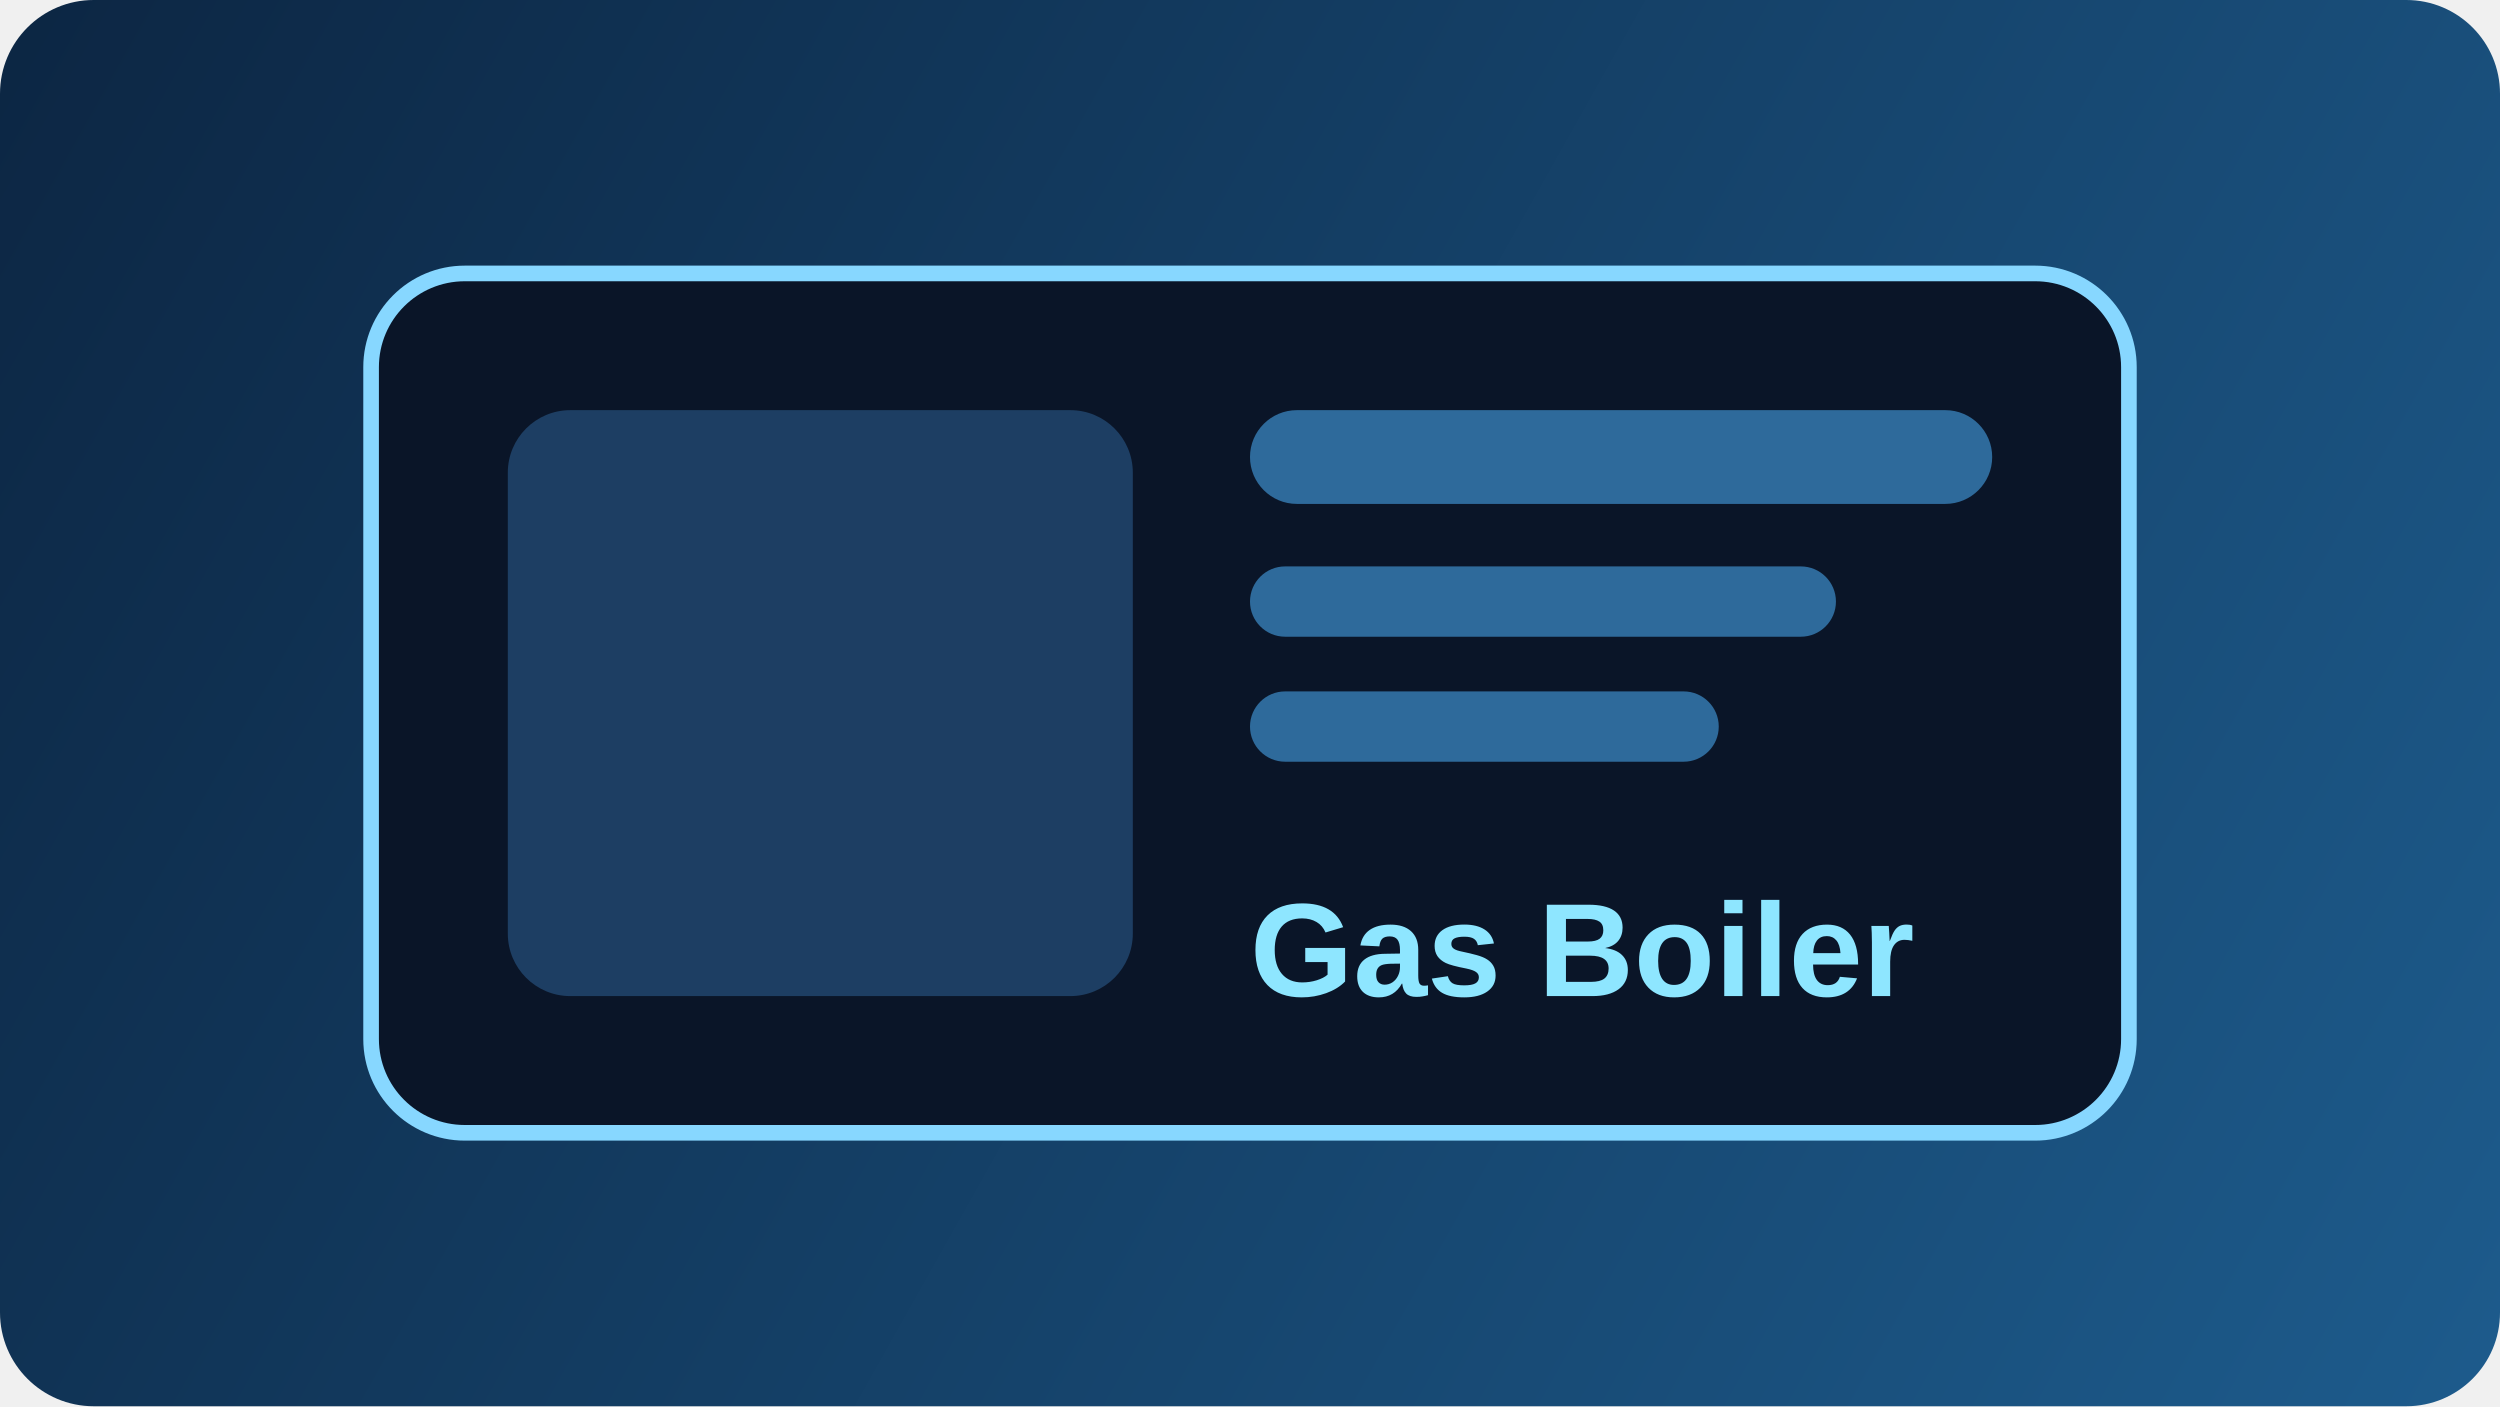
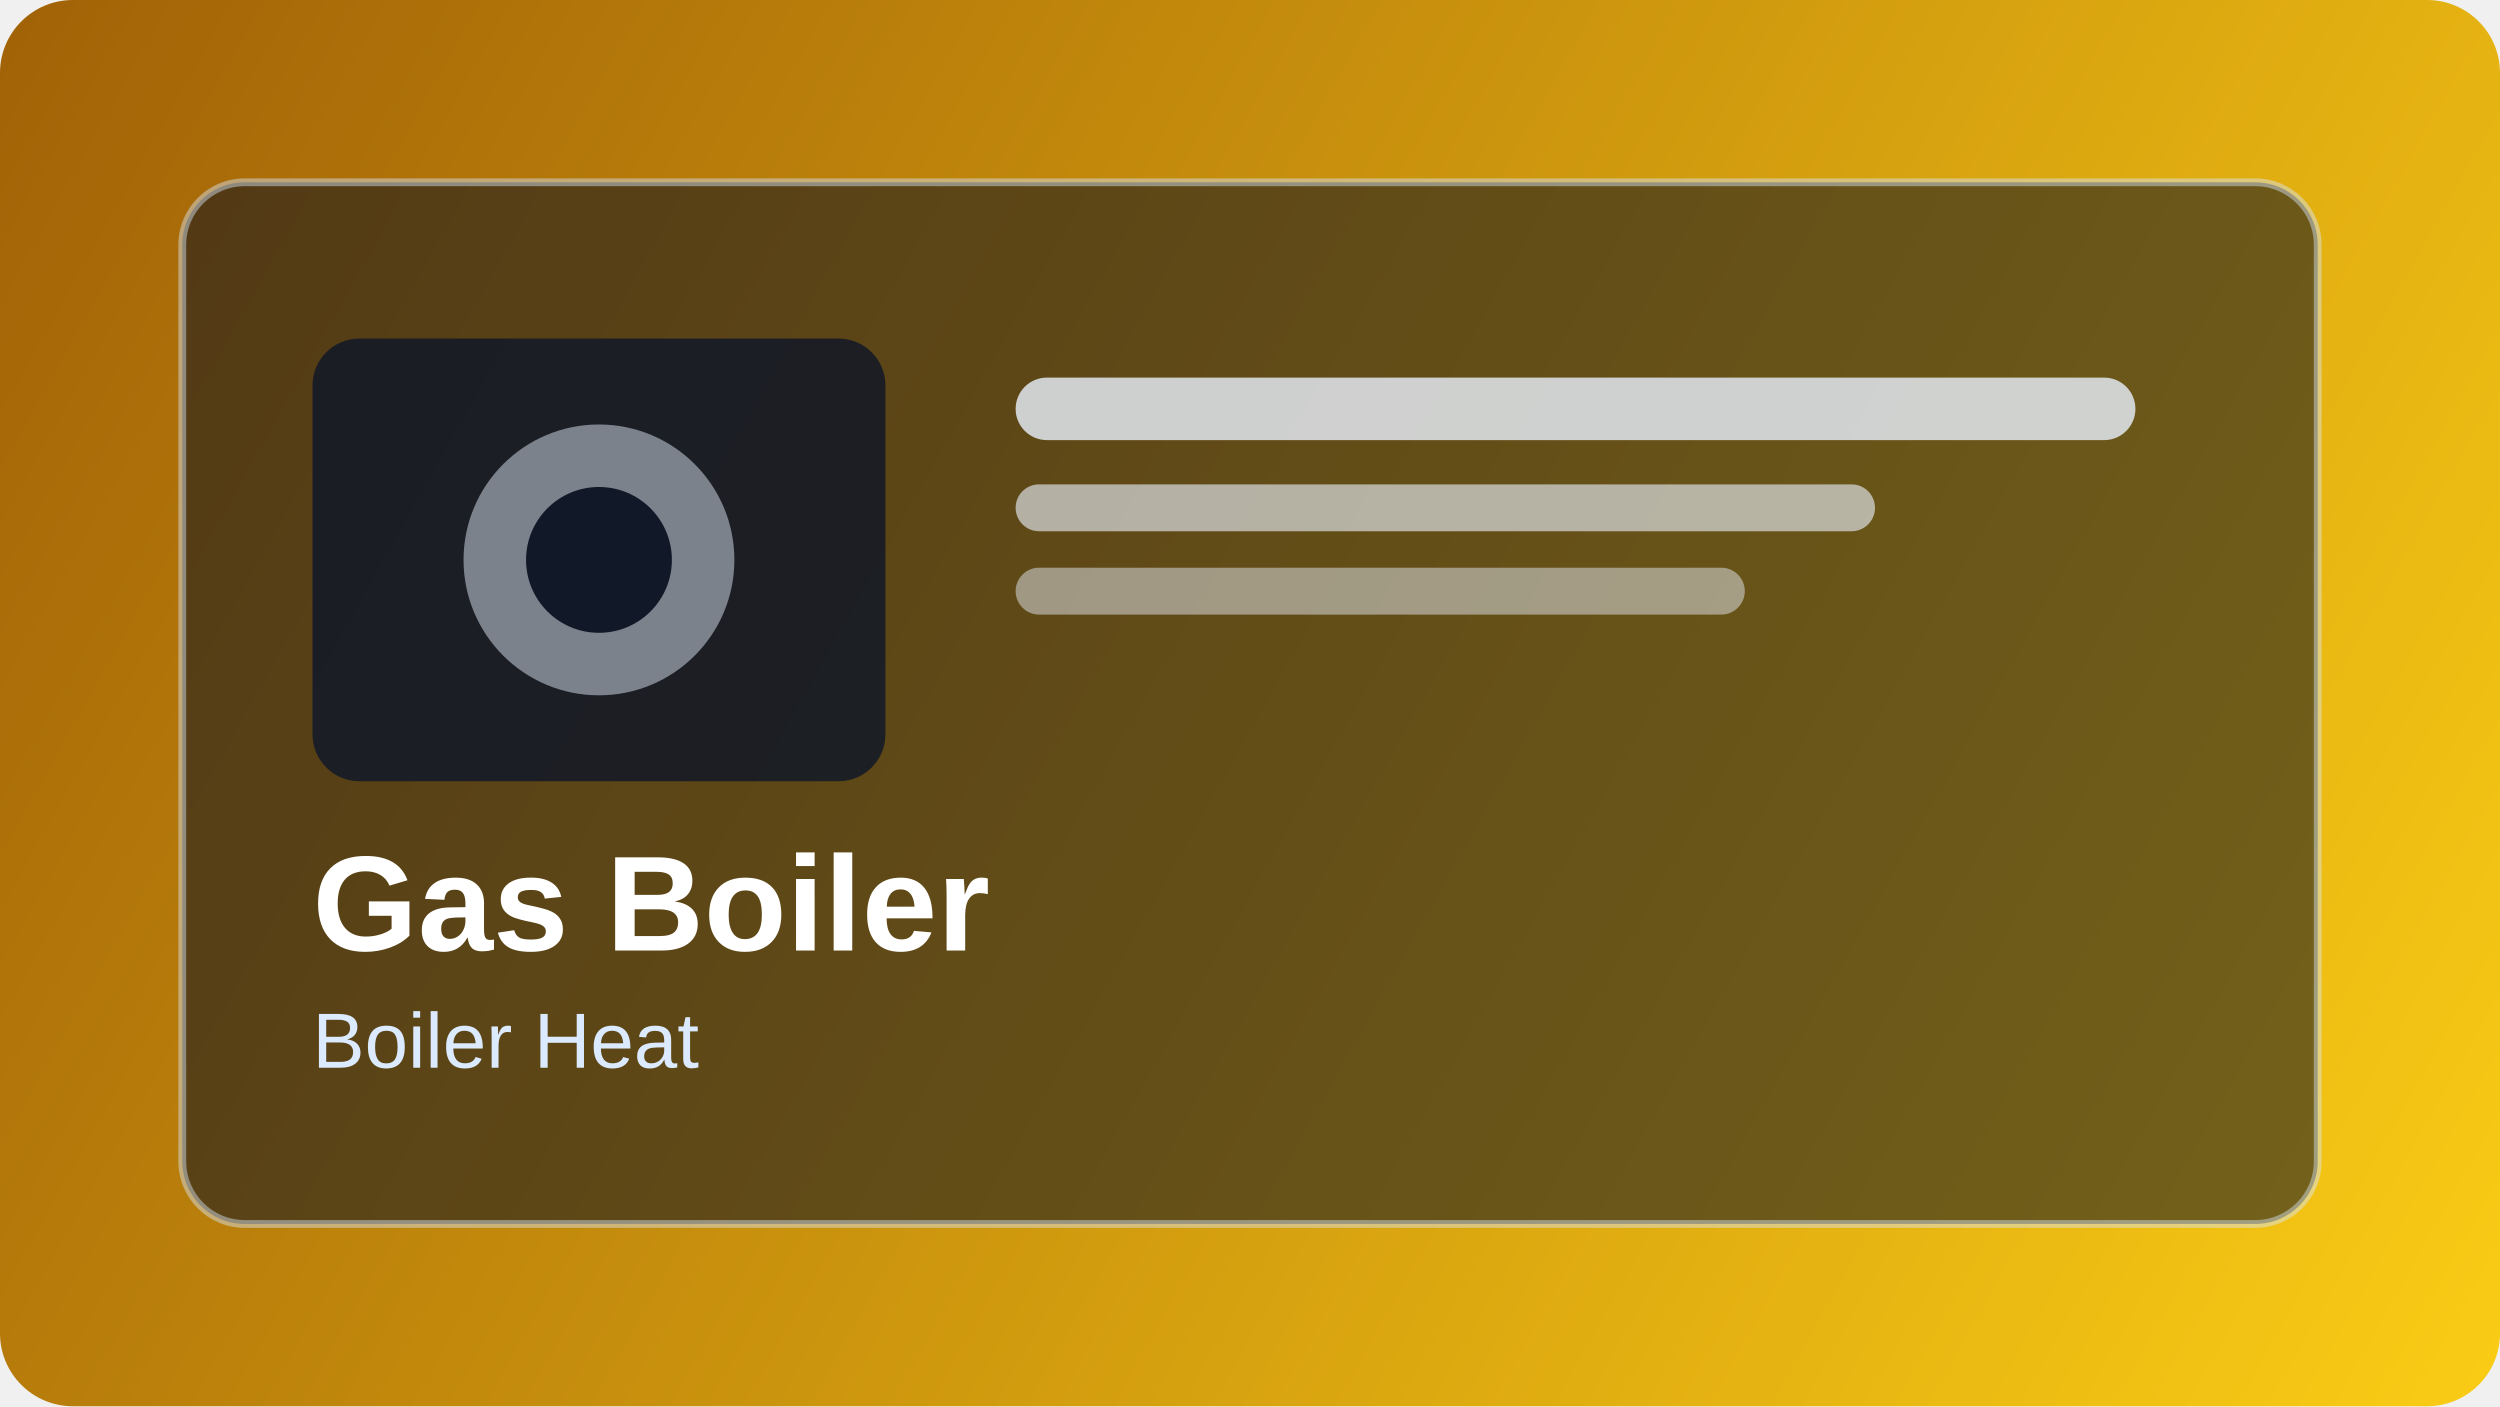
- <svg xmlns="http://www.w3.org/2000/svg" width="640" height="360" viewBox="0 0 640 360" fill="none">
+ <svg xmlns="http://www.w3.org/2000/svg" width="960" height="540" viewBox="0 0 960 540" fill="none">
  <defs>
-     <linearGradient id="g" x1="0" y1="0" x2="640" y2="360" gradientUnits="userSpaceOnUse">
-       <stop stop-color="#0C2643" />
-       <stop offset="1" stop-color="#1D5B8C" />
+     <linearGradient id="bg" x1="0" y1="0" x2="960" y2="540" gradientUnits="userSpaceOnUse">
+       <stop stop-color="#a16207" />
+       <stop offset="1" stop-color="#facc15" />
    </linearGradient>
  </defs>
-   <rect width="640" height="360" rx="24" fill="url(#g)" />
-   <rect x="95" y="70" width="450" height="220" rx="24" fill="#0A1528" stroke="#87D7FF" stroke-width="4" />
-   <rect x="130" y="105" width="160" height="150" rx="16" fill="#1D3E63" />
-   <rect x="320" y="105" width="190" height="24" rx="12" fill="#2E6A9B" />
-   <rect x="320" y="145" width="150" height="18" rx="9" fill="#2E6A9B" />
-   <rect x="320" y="177" width="120" height="18" rx="9" fill="#2E6A9B" />
-   <text x="320" y="255" fill="#8EE6FF" font-size="34" font-family="Segoe UI,Arial,sans-serif" font-weight="700">Gas Boiler</text>
+   <rect width="960" height="540" rx="28" fill="url(#bg)" />
+   <rect x="70" y="70" width="820" height="400" rx="24" fill="#0b1220" fill-opacity="0.55" stroke="#dbeafe" stroke-opacity="0.45" stroke-width="3" />
+   <rect x="120" y="130" width="220" height="170" rx="18" fill="#111827" fill-opacity="0.85" />
+   <circle cx="230" cy="215" r="52" fill="#9ca3af" fill-opacity="0.75" />
+   <circle cx="230" cy="215" r="28" fill="#111827" />
+   <rect x="390" y="145" width="430" height="24" rx="12" fill="#e2e8f0" fill-opacity="0.85" />
+   <rect x="390" y="186" width="330" height="18" rx="9" fill="#e2e8f0" fill-opacity="0.65" />
+   <rect x="390" y="218" width="280" height="18" rx="9" fill="#e2e8f0" fill-opacity="0.5" />
+   <text x="120" y="365" fill="#ffffff" font-size="52" font-family="Segoe UI, Arial, sans-serif" font-weight="700">Gas Boiler</text>
+   <text x="120" y="410" fill="#dbeafe" font-size="30" font-family="Segoe UI, Arial, sans-serif" font-weight="500">Boiler Heat</text>
</svg>
